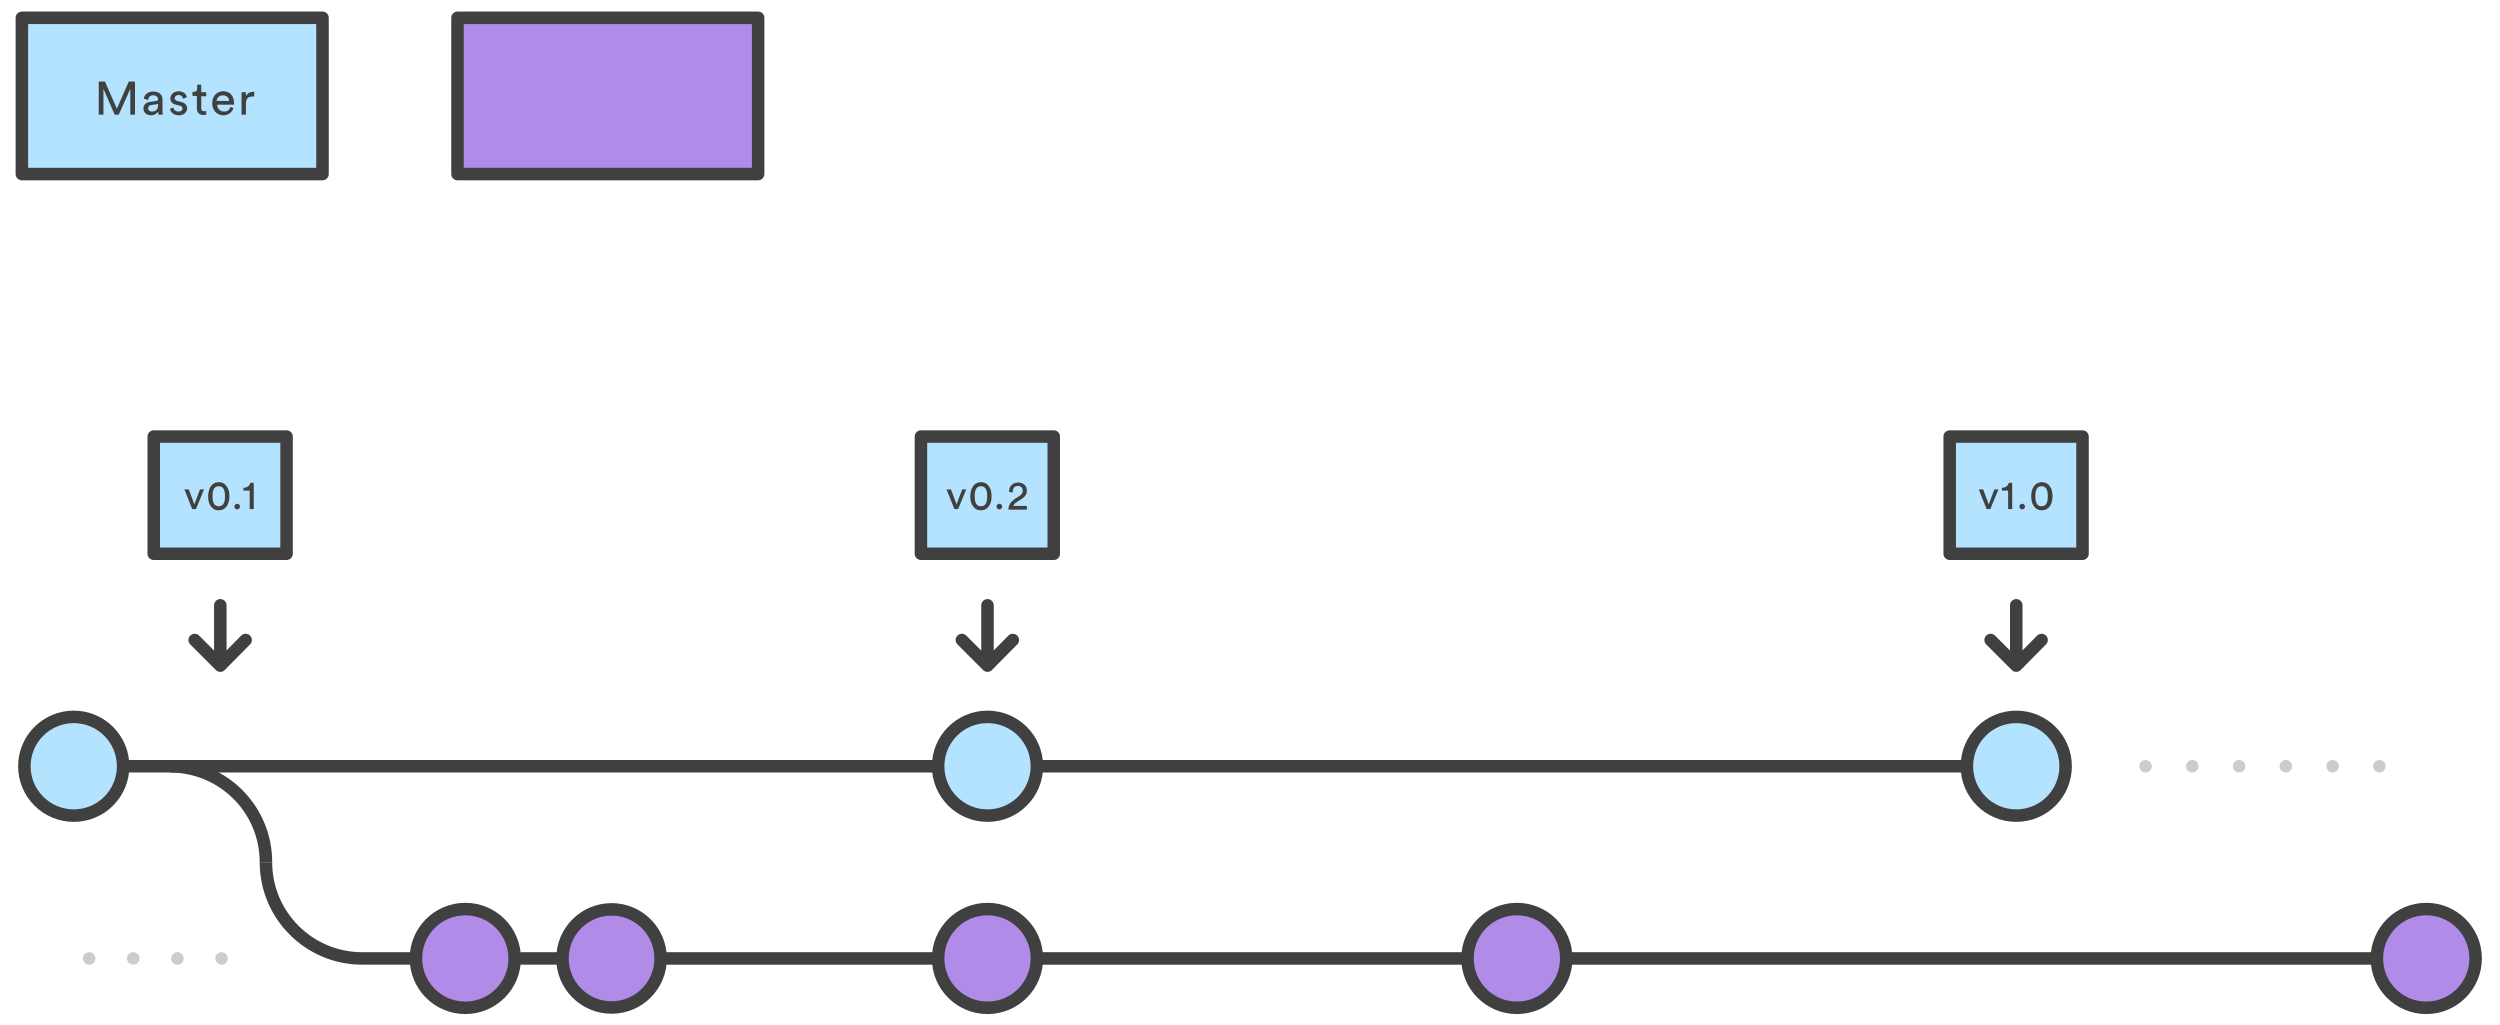
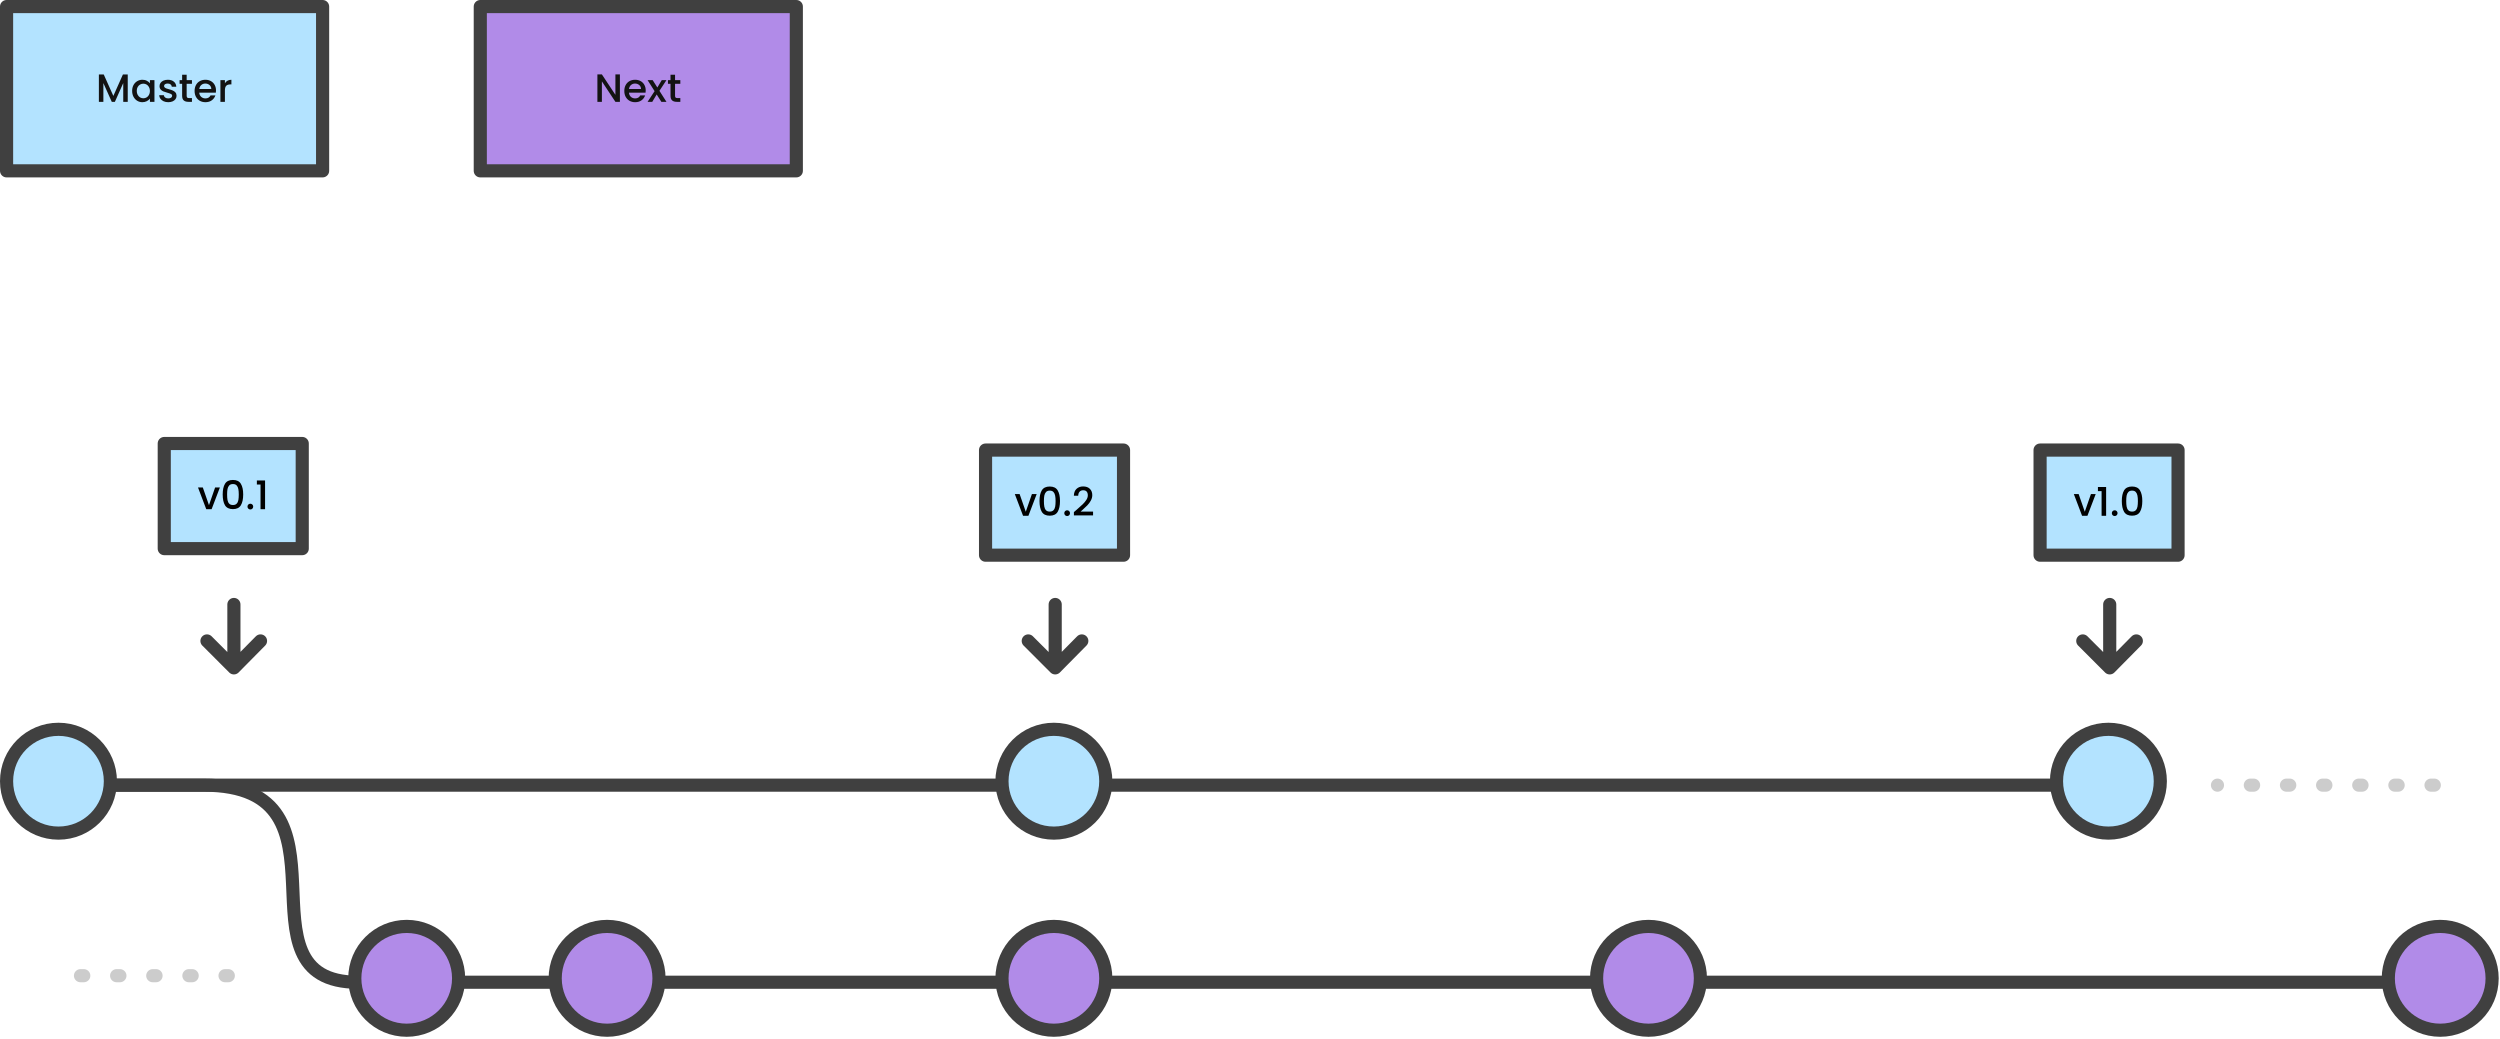
- <svg xmlns="http://www.w3.org/2000/svg" version="1.1" id="Layer_1" x="0px" y="0px" viewBox="0 0 800 328" style="enable-background:new 0 0 800 328;" xml:space="preserve">
-   <style type="text/css">
- 	.st0{fill:#404040;}
- 	.st1{fill:#B18BE8;stroke:#404040;stroke-width:4;stroke-linecap:round;stroke-linejoin:round;stroke-miterlimit:10;}
- 	.st2{fill:#B3E3FF;stroke:#404040;stroke-width:4;stroke-linecap:round;stroke-linejoin:round;stroke-miterlimit:10;}
- 	.st3{fill:none;stroke:#404040;stroke-width:4;stroke-miterlimit:10;}
- 	.st4{fill:#B18BE8;stroke:#404040;stroke-width:4;stroke-miterlimit:10;}
- 	.st5{fill:none;stroke:#CCCCCC;stroke-width:4;stroke-linecap:round;stroke-linejoin:round;stroke-dasharray:0,14.124;}
- 	.st6{fill:none;stroke:#CCCCCC;stroke-width:4;stroke-linecap:round;stroke-linejoin:round;}
- 	.st7{fill:none;stroke:#CCCCCC;stroke-width:4;stroke-linecap:round;stroke-linejoin:round;stroke-dasharray:0,14.963;}
- 	.st8{fill:#B3E3FF;stroke:#404040;stroke-width:4;stroke-miterlimit:10;}
- 	.st9{fill:none;stroke:#404040;stroke-width:4;stroke-linecap:round;stroke-linejoin:round;stroke-miterlimit:10;}
- </style>
-   <path class="st0" d="M151.7,32.3h-1.6v4.3h-1.5V26.1h4c2,0,3.3,1.4,3.3,3.2c0,1.5-1,2.7-2.6,3l2.5,4.5h-1.7L151.7,32.3z M152.4,31  c1.2,0,2-0.7,2-1.8s-0.8-1.8-2-1.8h-2.2V31C150.2,31,152.4,31,152.4,31z M164.5,34.6c-0.4,1.3-1.6,2.3-3.2,2.3  c-1.9,0-3.6-1.4-3.6-3.9c0-2.3,1.6-3.8,3.5-3.8c2.2,0,3.5,1.5,3.5,3.8v0.5h-5.4c0,1.3,1,2.2,2.2,2.2s1.8-0.6,2-1.5L164.5,34.6z   M163.1,32.3c0-1-0.7-1.8-2-1.8c-1.2,0-1.9,0.9-2,1.8H163.1z M167.1,36.7V25.8h1.4v10.9H167.1z M178,34.6c-0.4,1.3-1.6,2.3-3.2,2.3  c-1.9,0-3.6-1.4-3.6-3.9c0-2.3,1.6-3.8,3.5-3.8c2.2,0,3.5,1.5,3.5,3.8v0.5h-5.4c0,1.3,1,2.2,2.2,2.2s1.8-0.6,2-1.5L178,34.6z   M176.5,32.3c0-1-0.7-1.8-2-1.8c-1.2,0-1.9,0.9-2,1.8H176.5z M182.3,32.6l2-0.3c0.4-0.1,0.6-0.3,0.6-0.5c0-0.7-0.5-1.3-1.6-1.3  c-1,0-1.5,0.6-1.6,1.5l-1.3-0.3c0.2-1.4,1.4-2.3,3-2.3c2.2,0,3,1.2,3,2.6v3.6c0,0.6,0.1,1,0.1,1.2h-1.4c0-0.2-0.1-0.5-0.1-1  c-0.3,0.5-1,1.2-2.3,1.2c-1.5,0-2.4-1-2.4-2.2C180.1,33.5,181,32.7,182.3,32.6z M184.8,33.6v-0.3l-2.2,0.3c-0.6,0.1-1,0.4-1,1.1  c0,0.5,0.5,1,1.2,1C183.9,35.7,184.8,35.2,184.8,33.6z M189.7,34.4c0.1,0.8,0.7,1.3,1.7,1.3c0.8,0,1.2-0.4,1.2-1  c0-0.4-0.3-0.8-0.9-0.9l-1.2-0.3c-1.1-0.2-1.8-1-1.8-2c0-1.2,1.2-2.3,2.6-2.3c2,0,2.6,1.3,2.7,1.9l-1.2,0.5  c-0.1-0.4-0.4-1.2-1.5-1.2c-0.7,0-1.2,0.5-1.2,1c0,0.4,0.3,0.8,0.8,0.9l1.2,0.3c1.3,0.3,2,1.1,2,2.1s-0.9,2.2-2.6,2.2  c-2,0-2.8-1.3-2.9-2.1L189.7,34.4L189.7,34.4z M202.9,34.6c-0.4,1.3-1.6,2.3-3.2,2.3c-1.9,0-3.6-1.4-3.6-3.9c0-2.3,1.6-3.8,3.4-3.8  c2.2,0,3.5,1.5,3.5,3.8v0.5h-5.4c0,1.3,1,2.2,2.2,2.2s1.8-0.6,2-1.5L202.9,34.6z M201.5,32.3c0-1-0.7-1.8-2-1.8  c-1.2,0-1.9,0.9-2,1.8H201.5z" />
-   <path class="st0" d="M166.8,36.7V26.1h3.7c2.7,0,5.1,1.8,5.1,5.3s-2.4,5.3-5.1,5.3H166.8z M170.4,35.4c2,0,3.6-1.3,3.6-4  s-1.6-4-3.6-4h-2.2v8H170.4z M184.4,34.6c-0.4,1.3-1.6,2.3-3.2,2.3c-1.9,0-3.6-1.4-3.6-3.9c0-2.3,1.6-3.8,3.4-3.8  c2.2,0,3.5,1.5,3.5,3.8v0.5H179c0,1.3,1,2.2,2.2,2.2s1.8-0.6,2-1.5L184.4,34.6L184.4,34.6z M183,32.3c0-1-0.7-1.8-2-1.8  c-1.2,0-1.9,0.9-2,1.8H183z M190.5,36.7h-1.4l-2.9-7.2h1.6l2.1,5.6l2.1-5.6h1.5L190.5,36.7L190.5,36.7z M201.2,34.6  c-0.4,1.3-1.6,2.3-3.2,2.3c-1.9,0-3.6-1.4-3.6-3.9c0-2.3,1.6-3.8,3.4-3.8c2.2,0,3.5,1.5,3.5,3.8v0.5h-5.4c0,1.3,1,2.2,2.2,2.2  s1.8-0.6,2-1.5L201.2,34.6z M199.8,32.3c0-1-0.7-1.8-2-1.8c-1.2,0-1.9,0.9-2,1.8H199.8z M203.8,36.7V25.8h1.4v10.9H203.8z   M215.2,33.1c0,2.2-1.5,3.8-3.7,3.8s-3.7-1.6-3.7-3.8s1.5-3.8,3.7-3.8C213.6,29.2,215.2,30.9,215.2,33.1z M213.7,33.1  c0-1.7-1-2.6-2.2-2.6s-2.2,0.9-2.2,2.6s1,2.6,2.2,2.6S213.7,34.8,213.7,33.1z M217.7,39.5v-10h1.4v1.1c0.4-0.7,1.2-1.3,2.4-1.3  c2.2,0,3.3,1.7,3.3,3.8s-1.2,3.8-3.4,3.8c-1.1,0-2-0.5-2.3-1.2v3.8H217.7z M221.2,30.6c-1.3,0-2.1,1.1-2.1,2.5  c0,1.5,0.9,2.5,2.1,2.5c1.3,0,2.1-1.1,2.1-2.5C223.4,31.6,222.6,30.6,221.2,30.6z" />
-   <path class="st1" d="M146.4,5.7h96.2v50h-96.2V5.7z" />
-   <path class="st2" d="M7,5.7h96.2v50H7V5.7z" />
-   <path class="st0" d="M41.7,36.7v-8.3L38,36.7h-1.3l-3.6-8.3v8.3h-1.5V26.1h2l3.8,8.7l3.8-8.7h2v10.6C43.2,36.7,41.7,36.7,41.7,36.7z   M48.1,32.6l1.9-0.3c0.4-0.1,0.6-0.3,0.6-0.5c0-0.7-0.5-1.3-1.6-1.3c-1,0-1.5,0.6-1.6,1.5L46,31.6c0.2-1.4,1.4-2.3,3-2.3  c2.2,0,3,1.2,3,2.6v3.6c0,0.6,0.1,1,0.1,1.2h-1.4c0-0.2-0.1-0.5-0.1-1c-0.3,0.5-1,1.2-2.3,1.2c-1.5,0-2.4-1-2.4-2.2  S46.8,32.7,48.1,32.6z M50.6,33.6v-0.3l-2.2,0.3c-0.6,0.1-1,0.4-1,1.1c0,0.5,0.4,1,1.2,1C49.7,35.7,50.6,35.2,50.6,33.6z M55.5,34.4  c0.1,0.8,0.7,1.3,1.7,1.3c0.8,0,1.2-0.4,1.2-1c0-0.4-0.3-0.8-0.9-0.9l-1.2-0.3c-1.1-0.2-1.8-1-1.8-2c0-1.2,1.2-2.3,2.6-2.3  c2,0,2.6,1.3,2.7,1.9l-1.2,0.5c-0.1-0.4-0.4-1.2-1.5-1.2c-0.7,0-1.2,0.5-1.2,1c0,0.4,0.3,0.8,0.8,0.9l1.2,0.3c1.3,0.3,2,1.1,2,2.1  s-0.9,2.2-2.6,2.2c-2,0-2.8-1.3-2.9-2.1C54.4,34.8,55.5,34.4,55.5,34.4z M64.4,29.5H66v1.3h-1.6v3.8c0,0.7,0.3,1,1,1  c0.2,0,0.4,0,0.6-0.1v1.2c-0.1,0-0.5,0.1-1,0.1c-1.2,0-2-0.8-2-2.1v-4h-1.4v-1.3H62c0.8,0,1.1-0.5,1.1-1.1v-1.2h1.3  C64.4,27.1,64.4,29.5,64.4,29.5z M74.7,34.6c-0.4,1.3-1.6,2.3-3.2,2.3c-1.9,0-3.6-1.4-3.6-3.9c0-2.3,1.6-3.8,3.5-3.8  c2.2,0,3.5,1.5,3.5,3.8v0.5h-5.4c0,1.3,1,2.2,2.2,2.2s1.8-0.6,2-1.5L74.7,34.6z M73.3,32.3c0-1-0.7-1.8-2-1.8c-1.2,0-1.9,0.9-2,1.8  H73.3z M81.3,30.9h-0.6c-1.2,0-2,0.6-2,2.2v3.6h-1.4v-7.2h1.4v1.3c0.5-1.1,1.4-1.4,2.2-1.4h0.5L81.3,30.9L81.3,30.9z" />
-   <path class="st3" d="M776.4,306.7H180" />
-   <circle class="st4" cx="485.4" cy="306.7" r="15.8" />
-   <circle class="st4" cx="316" cy="306.7" r="15.8" />
-   <circle class="st4" cx="776.4" cy="306.7" r="15.8" />
-   <path class="st5" d="M70.9,306.7H21.5" />
-   <path class="st6" d="M776.4,245.2" />
-   <path class="st7" d="M761.4,245.2h-82.3" />
-   <path class="st3" d="M85.1,275.9c0-17-13.8-30.7-30.8-30.7" />
-   <path class="st3" d="M645.2,245.2H39.4" />
-   <circle class="st8" cx="23.6" cy="245.2" r="15.8" />
-   <circle class="st8" cx="316" cy="245.2" r="15.8" />
-   <circle class="st8" cx="645.2" cy="245.2" r="15.8" />
-   <path class="st2" d="M49.2,139.7h42.5v37.5H49.2L49.2,139.7z" />
-   <path class="st0" d="M62.7,162.9h-1.2l-2.5-6.3h1.4l1.8,4.8l1.8-4.8h1.3C65.3,156.6,62.7,162.9,62.7,162.9z M67.4,155.7  c0.5-0.8,1.4-1.4,2.6-1.4s2,0.5,2.6,1.4c0.6,0.8,0.8,1.9,0.8,3.1s-0.2,2.2-0.8,3.1c-0.5,0.8-1.4,1.4-2.6,1.4s-2-0.5-2.6-1.4  c-0.6-0.8-0.8-1.9-0.8-3.1S66.9,156.5,67.4,155.7z M68.7,161.5c0.3,0.3,0.7,0.5,1.3,0.5s1-0.2,1.3-0.5c0.5-0.5,0.7-1.4,0.7-2.7  s-0.2-2.2-0.7-2.7c-0.3-0.3-0.7-0.5-1.3-0.5s-1,0.2-1.3,0.5c-0.5,0.5-0.7,1.4-0.7,2.7S68.2,160.9,68.7,161.5z M75.9,161.2  c0.5,0,0.9,0.4,0.9,0.9s-0.4,0.9-0.9,0.9s-0.9-0.4-0.9-0.9S75.4,161.2,75.9,161.2z M79.9,162.9V157h-2v-0.9c1.2,0,2-0.7,2.2-1.6h1.1  v8.4C81.2,162.9,79.9,162.9,79.9,162.9z" />
-   <path class="st9" d="M70.5,211.3v-17.6 M78.6,204.8l-8.1,8.2l-8.2-8.2" />
-   <path class="st2" d="M294.7,139.7h42.5v37.5h-42.5V139.7z" />
-   <path class="st0" d="M306.6,162.9h-1.2l-2.5-6.3h1.4l1.8,4.8l1.8-4.8h1.3L306.6,162.9L306.6,162.9z M311.3,155.7  c0.5-0.8,1.4-1.4,2.6-1.4s2,0.5,2.6,1.4c0.6,0.8,0.8,1.9,0.8,3.1s-0.2,2.2-0.8,3.1c-0.5,0.8-1.4,1.4-2.6,1.4s-2-0.5-2.6-1.4  c-0.6-0.8-0.8-1.9-0.8-3.1S310.8,156.5,311.3,155.7z M312.6,161.5c0.3,0.3,0.7,0.5,1.3,0.5s1-0.2,1.3-0.5c0.5-0.5,0.7-1.4,0.7-2.7  s-0.2-2.2-0.7-2.7c-0.3-0.3-0.7-0.5-1.3-0.5s-1,0.2-1.3,0.5c-0.5,0.5-0.7,1.4-0.7,2.7S312.1,160.9,312.6,161.5z M319.8,161.2  c0.5,0,0.9,0.4,0.9,0.9s-0.4,0.9-0.9,0.9s-0.9-0.4-0.9-0.9S319.3,161.2,319.8,161.2z M322.9,157.4v-0.3c0-1.4,1.1-2.7,2.9-2.7  s2.8,1.2,2.8,2.6c0,1.1-0.6,2-1.6,2.6l-1.7,1.1c-0.5,0.3-0.9,0.7-1,1.2h4.3v1.2h-5.9c0-1.4,0.6-2.4,2-3.4l1.4-0.9  c0.8-0.5,1.2-1.1,1.2-1.8c0-0.8-0.5-1.5-1.6-1.5s-1.6,0.8-1.6,1.7v0.4L322.9,157.4L322.9,157.4z" />
-   <path class="st9" d="M316,211.3v-17.6 M324.1,204.8L316,213l-8.2-8.2" />
-   <path class="st2" d="M623.9,139.7h42.5v37.5h-42.5V139.7z" />
-   <path class="st0" d="M636.9,162.9h-1.2l-2.5-6.3h1.4l1.8,4.8l1.8-4.8h1.3L636.9,162.9z M642.6,162.9V157h-2v-0.9  c1.2,0,2-0.7,2.2-1.6h1.1v8.4H642.6z M647.1,161.2c0.5,0,0.9,0.4,0.9,0.9s-0.4,0.9-0.9,0.9s-0.9-0.4-0.9-0.9  S646.6,161.2,647.1,161.2z M650.8,155.7c0.5-0.8,1.4-1.4,2.6-1.4s2,0.5,2.6,1.4c0.6,0.8,0.8,1.9,0.8,3.1s-0.2,2.2-0.8,3.1  c-0.5,0.8-1.4,1.4-2.6,1.4s-2-0.5-2.6-1.4c-0.6-0.8-0.8-1.9-0.8-3.1S650.2,156.5,650.8,155.7z M652,161.5c0.3,0.3,0.7,0.5,1.3,0.5  s1-0.2,1.3-0.5c0.5-0.5,0.7-1.4,0.7-2.7s-0.2-2.2-0.7-2.7c-0.3-0.3-0.7-0.5-1.3-0.5s-1,0.2-1.3,0.5c-0.5,0.5-0.7,1.4-0.7,2.7  S651.5,160.9,652,161.5z" />
-   <path class="st9" d="M645.2,211.3v-17.6 M653.3,204.8l-8.1,8.2l-8.2-8.2" />
-   <path class="st3" d="M85.1,275.9c0,17,13.8,30.8,30.8,30.8h95.7" />
-   <circle class="st4" cx="195.7" cy="306.7" r="15.7" />
-   <circle class="st4" cx="148.9" cy="306.7" r="15.8" />
+ <svg xmlns="http://www.w3.org/2000/svg" width="761" height="316" viewBox="0 0 761 316" fill="none">
+   <path d="M69.5 297H18" stroke="#CCCCCC" stroke-width="4" stroke-linecap="round" stroke-linejoin="round" stroke-dasharray="1 10" />
+   <path d="M124 299H744M18.5 239C18.5 239 13 239 62 239C111 239 69.5 299 109 299" stroke="#404040" stroke-width="4" />
+   <path d="M742.8 313.6C751.526 313.6 758.6 306.526 758.6 297.8C758.6 289.074 751.526 282 742.8 282C734.074 282 727 289.074 727 297.8C727 306.526 734.074 313.6 742.8 313.6Z" fill="#B18BE8" stroke="#404040" stroke-width="4" stroke-miterlimit="10" />
+   <path d="M501.8 313.6C510.526 313.6 517.6 306.526 517.6 297.8C517.6 289.074 510.526 282 501.8 282C493.074 282 486 289.074 486 297.8C486 306.526 493.074 313.6 501.8 313.6Z" fill="#B18BE8" stroke="#404040" stroke-width="4" stroke-miterlimit="10" />
+   <path d="M320.8 313.6C329.526 313.6 336.6 306.526 336.6 297.8C336.6 289.074 329.526 282 320.8 282C312.074 282 305 289.074 305 297.8C305 306.526 312.074 313.6 320.8 313.6Z" fill="#B18BE8" stroke="#404040" stroke-width="4" stroke-miterlimit="10" />
+   <path d="M184.8 313.6C193.526 313.6 200.6 306.526 200.6 297.8C200.6 289.074 193.526 282 184.8 282C176.074 282 169 289.074 169 297.8C169 306.526 176.074 313.6 184.8 313.6Z" fill="#B18BE8" stroke="#404040" stroke-width="4" stroke-miterlimit="10" />
+   <path d="M123.8 313.6C132.526 313.6 139.6 306.526 139.6 297.8C139.6 289.074 132.526 282 123.8 282C115.074 282 108 289.074 108 297.8C108 306.526 115.074 313.6 123.8 313.6Z" fill="#B18BE8" stroke="#404040" stroke-width="4" stroke-miterlimit="10" />
+   <path d="M741 239H675" stroke="#CCCCCC" stroke-width="4" stroke-linecap="round" stroke-linejoin="round" stroke-dasharray="1 10" />
+   <path d="M17.5 239H321.5H642" stroke="#404040" stroke-width="4" />
+   <path d="M641.8 253.6C650.526 253.6 657.6 246.526 657.6 237.8C657.6 229.074 650.526 222 641.8 222C633.074 222 626 229.074 626 237.8C626 246.526 633.074 253.6 641.8 253.6Z" fill="#B3E3FF" stroke="#404040" stroke-width="4" stroke-miterlimit="10" />
+   <path d="M320.8 253.6C329.526 253.6 336.6 246.526 336.6 237.8C336.6 229.074 329.526 222 320.8 222C312.074 222 305 229.074 305 237.8C305 246.526 312.074 253.6 320.8 253.6Z" fill="#B3E3FF" stroke="#404040" stroke-width="4" stroke-miterlimit="10" />
+   <path d="M17.8 253.6C26.526 253.6 33.6 246.526 33.6 237.8C33.6 229.074 26.526 222 17.8 222C9.074 222 2 229.074 2 237.8C2 246.526 9.074 253.6 17.8 253.6Z" fill="#B3E3FF" stroke="#404040" stroke-width="4" stroke-miterlimit="10" />
+   <path d="M650.3 195.1L642.2 203.3L634 195.1M642.2 201.6V184V201.6Z" stroke="#404040" stroke-width="4" stroke-miterlimit="10" stroke-linecap="round" stroke-linejoin="round" />
+   <path d="M329.3 195.1L321.2 203.3L313 195.1M321.2 201.6V184V201.6Z" stroke="#404040" stroke-width="4" stroke-miterlimit="10" stroke-linecap="round" stroke-linejoin="round" />
+   <path d="M79.3 195.1L71.2 203.3L63 195.1M71.2 201.6V184V201.6Z" stroke="#404040" stroke-width="4" stroke-miterlimit="10" stroke-linecap="round" stroke-linejoin="round" />
+   <path d="M621 137H663V169H621V137Z" fill="#B3E3FF" stroke="#404040" stroke-width="4" stroke-miterlimit="10" stroke-linecap="round" stroke-linejoin="round" />
+   <path d="M634.61 155.776L636.482 150.388H637.934L635.414 157H633.782L631.274 150.388H632.738L634.61 155.776ZM638.608 149.5V148.252H641.104V157H639.724V149.5H638.608ZM643.716 157.084C643.468 157.084 643.26 157 643.092 156.832C642.924 156.664 642.84 156.456 642.84 156.208C642.84 155.96 642.924 155.752 643.092 155.584C643.26 155.416 643.468 155.332 643.716 155.332C643.956 155.332 644.16 155.416 644.328 155.584C644.496 155.752 644.58 155.96 644.58 156.208C644.58 156.456 644.496 156.664 644.328 156.832C644.16 157 643.956 157.084 643.716 157.084ZM645.878 152.512C645.878 151.128 646.11 150.048 646.574 149.272C647.046 148.488 647.854 148.096 648.998 148.096C650.142 148.096 650.946 148.488 651.41 149.272C651.882 150.048 652.118 151.128 652.118 152.512C652.118 153.912 651.882 155.008 651.41 155.8C650.946 156.584 650.142 156.976 648.998 156.976C647.854 156.976 647.046 156.584 646.574 155.8C646.11 155.008 645.878 153.912 645.878 152.512ZM650.774 152.512C650.774 151.864 650.73 151.316 650.642 150.868C650.562 150.42 650.394 150.056 650.138 149.776C649.882 149.488 649.502 149.344 648.998 149.344C648.494 149.344 648.114 149.488 647.858 149.776C647.602 150.056 647.43 150.42 647.342 150.868C647.262 151.316 647.222 151.864 647.222 152.512C647.222 153.184 647.262 153.748 647.342 154.204C647.422 154.66 647.59 155.028 647.846 155.308C648.11 155.588 648.494 155.728 648.998 155.728C649.502 155.728 649.882 155.588 650.138 155.308C650.402 155.028 650.574 154.66 650.654 154.204C650.734 153.748 650.774 153.184 650.774 152.512Z" fill="black" />
+   <path d="M300 137H342V169H300V137Z" fill="#B3E3FF" stroke="#404040" stroke-width="4" stroke-miterlimit="10" stroke-linecap="round" stroke-linejoin="round" />
+   <path d="M312.245 155.776L314.117 150.388H315.569L313.049 157H311.417L308.909 150.388H310.373L312.245 155.776ZM316.423 152.512C316.423 151.128 316.655 150.048 317.119 149.272C317.591 148.488 318.399 148.096 319.543 148.096C320.687 148.096 321.491 148.488 321.955 149.272C322.427 150.048 322.663 151.128 322.663 152.512C322.663 153.912 322.427 155.008 321.955 155.8C321.491 156.584 320.687 156.976 319.543 156.976C318.399 156.976 317.591 156.584 317.119 155.8C316.655 155.008 316.423 153.912 316.423 152.512ZM321.319 152.512C321.319 151.864 321.275 151.316 321.187 150.868C321.107 150.42 320.939 150.056 320.683 149.776C320.427 149.488 320.047 149.344 319.543 149.344C319.039 149.344 318.659 149.488 318.403 149.776C318.147 150.056 317.975 150.42 317.887 150.868C317.807 151.316 317.767 151.864 317.767 152.512C317.767 153.184 317.807 153.748 317.887 154.204C317.967 154.66 318.135 155.028 318.391 155.308C318.655 155.588 319.039 155.728 319.543 155.728C320.047 155.728 320.427 155.588 320.683 155.308C320.947 155.028 321.119 154.66 321.199 154.204C321.279 153.748 321.319 153.184 321.319 152.512ZM324.843 157.084C324.595 157.084 324.387 157 324.219 156.832C324.051 156.664 323.967 156.456 323.967 156.208C323.967 155.96 324.051 155.752 324.219 155.584C324.387 155.416 324.595 155.332 324.843 155.332C325.083 155.332 325.287 155.416 325.455 155.584C325.623 155.752 325.707 155.96 325.707 156.208C325.707 156.456 325.623 156.664 325.455 156.832C325.287 157 325.083 157.084 324.843 157.084ZM327.761 155.14C328.529 154.476 329.133 153.932 329.573 153.508C330.021 153.076 330.393 152.628 330.689 152.164C330.985 151.7 331.133 151.236 331.133 150.772C331.133 150.292 331.017 149.916 330.785 149.644C330.561 149.372 330.205 149.236 329.717 149.236C329.245 149.236 328.877 149.388 328.613 149.692C328.357 149.988 328.221 150.388 328.205 150.892H326.885C326.909 149.98 327.181 149.284 327.701 148.804C328.229 148.316 328.897 148.072 329.705 148.072C330.577 148.072 331.257 148.312 331.745 148.792C332.241 149.272 332.489 149.912 332.489 150.712C332.489 151.288 332.341 151.844 332.045 152.38C331.757 152.908 331.409 153.384 331.001 153.808C330.601 154.224 330.089 154.708 329.465 155.26L328.925 155.74H332.729V156.88H326.897V155.884L327.761 155.14Z" fill="black" />
+   <path d="M50 135H92V167H50V135Z" fill="#B3E3FF" stroke="#404040" stroke-width="4" stroke-miterlimit="10" stroke-linecap="round" stroke-linejoin="round" />
+   <path d="M63.61 153.776L65.482 148.388H66.934L64.414 155H62.782L60.274 148.388H61.738L63.61 153.776ZM67.788 150.512C67.788 149.128 68.02 148.048 68.484 147.272C68.956 146.488 69.764 146.096 70.908 146.096C72.052 146.096 72.856 146.488 73.32 147.272C73.792 148.048 74.028 149.128 74.028 150.512C74.028 151.912 73.792 153.008 73.32 153.8C72.856 154.584 72.052 154.976 70.908 154.976C69.764 154.976 68.956 154.584 68.484 153.8C68.02 153.008 67.788 151.912 67.788 150.512ZM72.684 150.512C72.684 149.864 72.64 149.316 72.552 148.868C72.472 148.42 72.304 148.056 72.048 147.776C71.792 147.488 71.412 147.344 70.908 147.344C70.404 147.344 70.024 147.488 69.768 147.776C69.512 148.056 69.34 148.42 69.252 148.868C69.172 149.316 69.132 149.864 69.132 150.512C69.132 151.184 69.172 151.748 69.252 152.204C69.332 152.66 69.5 153.028 69.756 153.308C70.02 153.588 70.404 153.728 70.908 153.728C71.412 153.728 71.792 153.588 72.048 153.308C72.312 153.028 72.484 152.66 72.564 152.204C72.644 151.748 72.684 151.184 72.684 150.512ZM76.208 155.084C75.96 155.084 75.752 155 75.584 154.832C75.416 154.664 75.332 154.456 75.332 154.208C75.332 153.96 75.416 153.752 75.584 153.584C75.752 153.416 75.96 153.332 76.208 153.332C76.448 153.332 76.652 153.416 76.82 153.584C76.988 153.752 77.072 153.96 77.072 154.208C77.072 154.456 76.988 154.664 76.82 154.832C76.652 155 76.448 155.084 76.208 155.084ZM78.19 147.5V146.252H80.686V155H79.306V147.5H78.19Z" fill="black" />
+   <path d="M2 2H98.2V52H2V2Z" fill="#B3E3FF" stroke="#404040" stroke-width="4" stroke-miterlimit="10" stroke-linecap="round" stroke-linejoin="round" />
+   <path d="M38.883 22.66V31H37.515V25.288L34.971 31H34.023L31.467 25.288V31H30.099V22.66H31.575L34.503 29.2L37.419 22.66H38.883ZM40.225 27.664C40.225 27 40.361 26.412 40.633 25.9C40.913 25.388 41.289 24.992 41.761 24.712C42.241 24.424 42.769 24.28 43.345 24.28C43.865 24.28 44.317 24.384 44.701 24.592C45.093 24.792 45.405 25.044 45.637 25.348V24.388H47.017V31H45.637V30.016C45.405 30.328 45.089 30.588 44.689 30.796C44.289 31.004 43.833 31.108 43.321 31.108C42.753 31.108 42.233 30.964 41.761 30.676C41.289 30.38 40.913 29.972 40.633 29.452C40.361 28.924 40.225 28.328 40.225 27.664ZM45.637 27.688C45.637 27.232 45.541 26.836 45.349 26.5C45.165 26.164 44.921 25.908 44.617 25.732C44.313 25.556 43.985 25.468 43.633 25.468C43.281 25.468 42.953 25.556 42.649 25.732C42.345 25.9 42.097 26.152 41.905 26.488C41.721 26.816 41.629 27.208 41.629 27.664C41.629 28.12 41.721 28.52 41.905 28.864C42.097 29.208 42.345 29.472 42.649 29.656C42.961 29.832 43.289 29.92 43.633 29.92C43.985 29.92 44.313 29.832 44.617 29.656C44.921 29.48 45.165 29.224 45.349 28.888C45.541 28.544 45.637 28.144 45.637 27.688ZM51.214 31.108C50.694 31.108 50.226 31.016 49.81 30.832C49.402 30.64 49.078 30.384 48.838 30.064C48.598 29.736 48.47 29.372 48.454 28.972H49.87C49.894 29.252 50.026 29.488 50.266 29.68C50.514 29.864 50.822 29.956 51.19 29.956C51.574 29.956 51.87 29.884 52.078 29.74C52.294 29.588 52.402 29.396 52.402 29.164C52.402 28.916 52.282 28.732 52.042 28.612C51.81 28.492 51.438 28.36 50.926 28.216C50.43 28.08 50.026 27.948 49.714 27.82C49.402 27.692 49.13 27.496 48.898 27.232C48.674 26.968 48.562 26.62 48.562 26.188C48.562 25.836 48.666 25.516 48.874 25.228C49.082 24.932 49.378 24.7 49.762 24.532C50.154 24.364 50.602 24.28 51.106 24.28C51.858 24.28 52.462 24.472 52.918 24.856C53.382 25.232 53.63 25.748 53.662 26.404H52.294C52.27 26.108 52.15 25.872 51.934 25.696C51.718 25.52 51.426 25.432 51.058 25.432C50.698 25.432 50.422 25.5 50.23 25.636C50.038 25.772 49.942 25.952 49.942 26.176C49.942 26.352 50.006 26.5 50.134 26.62C50.262 26.74 50.418 26.836 50.602 26.908C50.786 26.972 51.058 27.056 51.418 27.16C51.898 27.288 52.29 27.42 52.594 27.556C52.906 27.684 53.174 27.876 53.398 28.132C53.622 28.388 53.738 28.728 53.746 29.152C53.746 29.528 53.642 29.864 53.434 30.16C53.226 30.456 52.93 30.688 52.546 30.856C52.17 31.024 51.726 31.108 51.214 31.108ZM56.82 25.504V29.164C56.82 29.412 56.876 29.592 56.988 29.704C57.108 29.808 57.308 29.86 57.588 29.86H58.428V31H57.348C56.732 31 56.26 30.856 55.932 30.568C55.604 30.28 55.44 29.812 55.44 29.164V25.504H54.66V24.388H55.44V22.744H56.82V24.388H58.428V25.504H56.82ZM65.749 27.532C65.749 27.78 65.733 28.004 65.701 28.204H60.649C60.689 28.732 60.885 29.156 61.237 29.476C61.589 29.796 62.021 29.956 62.533 29.956C63.269 29.956 63.789 29.648 64.093 29.032H65.569C65.369 29.64 65.005 30.14 64.477 30.532C63.957 30.916 63.309 31.108 62.533 31.108C61.901 31.108 61.333 30.968 60.829 30.688C60.333 30.4 59.941 30 59.653 29.488C59.373 28.968 59.233 28.368 59.233 27.688C59.233 27.008 59.369 26.412 59.641 25.9C59.921 25.38 60.309 24.98 60.805 24.7C61.309 24.42 61.885 24.28 62.533 24.28C63.157 24.28 63.713 24.416 64.201 24.688C64.689 24.96 65.069 25.344 65.341 25.84C65.613 26.328 65.749 26.892 65.749 27.532ZM64.321 27.1C64.313 26.596 64.133 26.192 63.781 25.888C63.429 25.584 62.993 25.432 62.473 25.432C62.001 25.432 61.597 25.584 61.261 25.888C60.925 26.184 60.725 26.588 60.661 27.1H64.321ZM68.463 25.348C68.663 25.012 68.927 24.752 69.255 24.568C69.591 24.376 69.987 24.28 70.443 24.28V25.696H70.095C69.559 25.696 69.151 25.832 68.871 26.104C68.599 26.376 68.463 26.848 68.463 27.52V31H67.095V24.388H68.463V25.348Z" fill="#131313" />
+   <path d="M146.2 2H242.4V52H146.2V2Z" fill="#B18BE8" stroke="#404040" stroke-width="4" stroke-miterlimit="10" stroke-linecap="round" stroke-linejoin="round" />
+   <path d="M188.698 31H187.33L183.214 24.772V31H181.846V22.648H183.214L187.33 28.864V22.648H188.698V31ZM196.555 27.532C196.555 27.78 196.539 28.004 196.507 28.204H191.455C191.495 28.732 191.691 29.156 192.043 29.476C192.395 29.796 192.827 29.956 193.339 29.956C194.075 29.956 194.595 29.648 194.899 29.032H196.375C196.175 29.64 195.811 30.14 195.283 30.532C194.763 30.916 194.115 31.108 193.339 31.108C192.707 31.108 192.139 30.968 191.635 30.688C191.139 30.4 190.747 30 190.459 29.488C190.179 28.968 190.039 28.368 190.039 27.688C190.039 27.008 190.175 26.412 190.447 25.9C190.727 25.38 191.115 24.98 191.611 24.7C192.115 24.42 192.691 24.28 193.339 24.28C193.963 24.28 194.519 24.416 195.007 24.688C195.495 24.96 195.875 25.344 196.147 25.84C196.419 26.328 196.555 26.892 196.555 27.532ZM195.127 27.1C195.119 26.596 194.939 26.192 194.587 25.888C194.235 25.584 193.799 25.432 193.279 25.432C192.807 25.432 192.403 25.584 192.067 25.888C191.731 26.184 191.531 26.588 191.467 27.1H195.127ZM200.733 27.652L202.869 31H201.321L199.893 28.756L198.549 31H197.121L199.257 27.748L197.121 24.388H198.669L200.097 26.632L201.441 24.388H202.869L200.733 27.652ZM205.485 25.504V29.164C205.485 29.412 205.541 29.592 205.653 29.704C205.773 29.808 205.973 29.86 206.253 29.86H207.093V31H206.013C205.397 31 204.925 30.856 204.597 30.568C204.269 30.28 204.105 29.812 204.105 29.164V25.504H203.325V24.388H204.105V22.744H205.485V24.388H207.093V25.504H205.485Z" fill="#131313" />
</svg>
